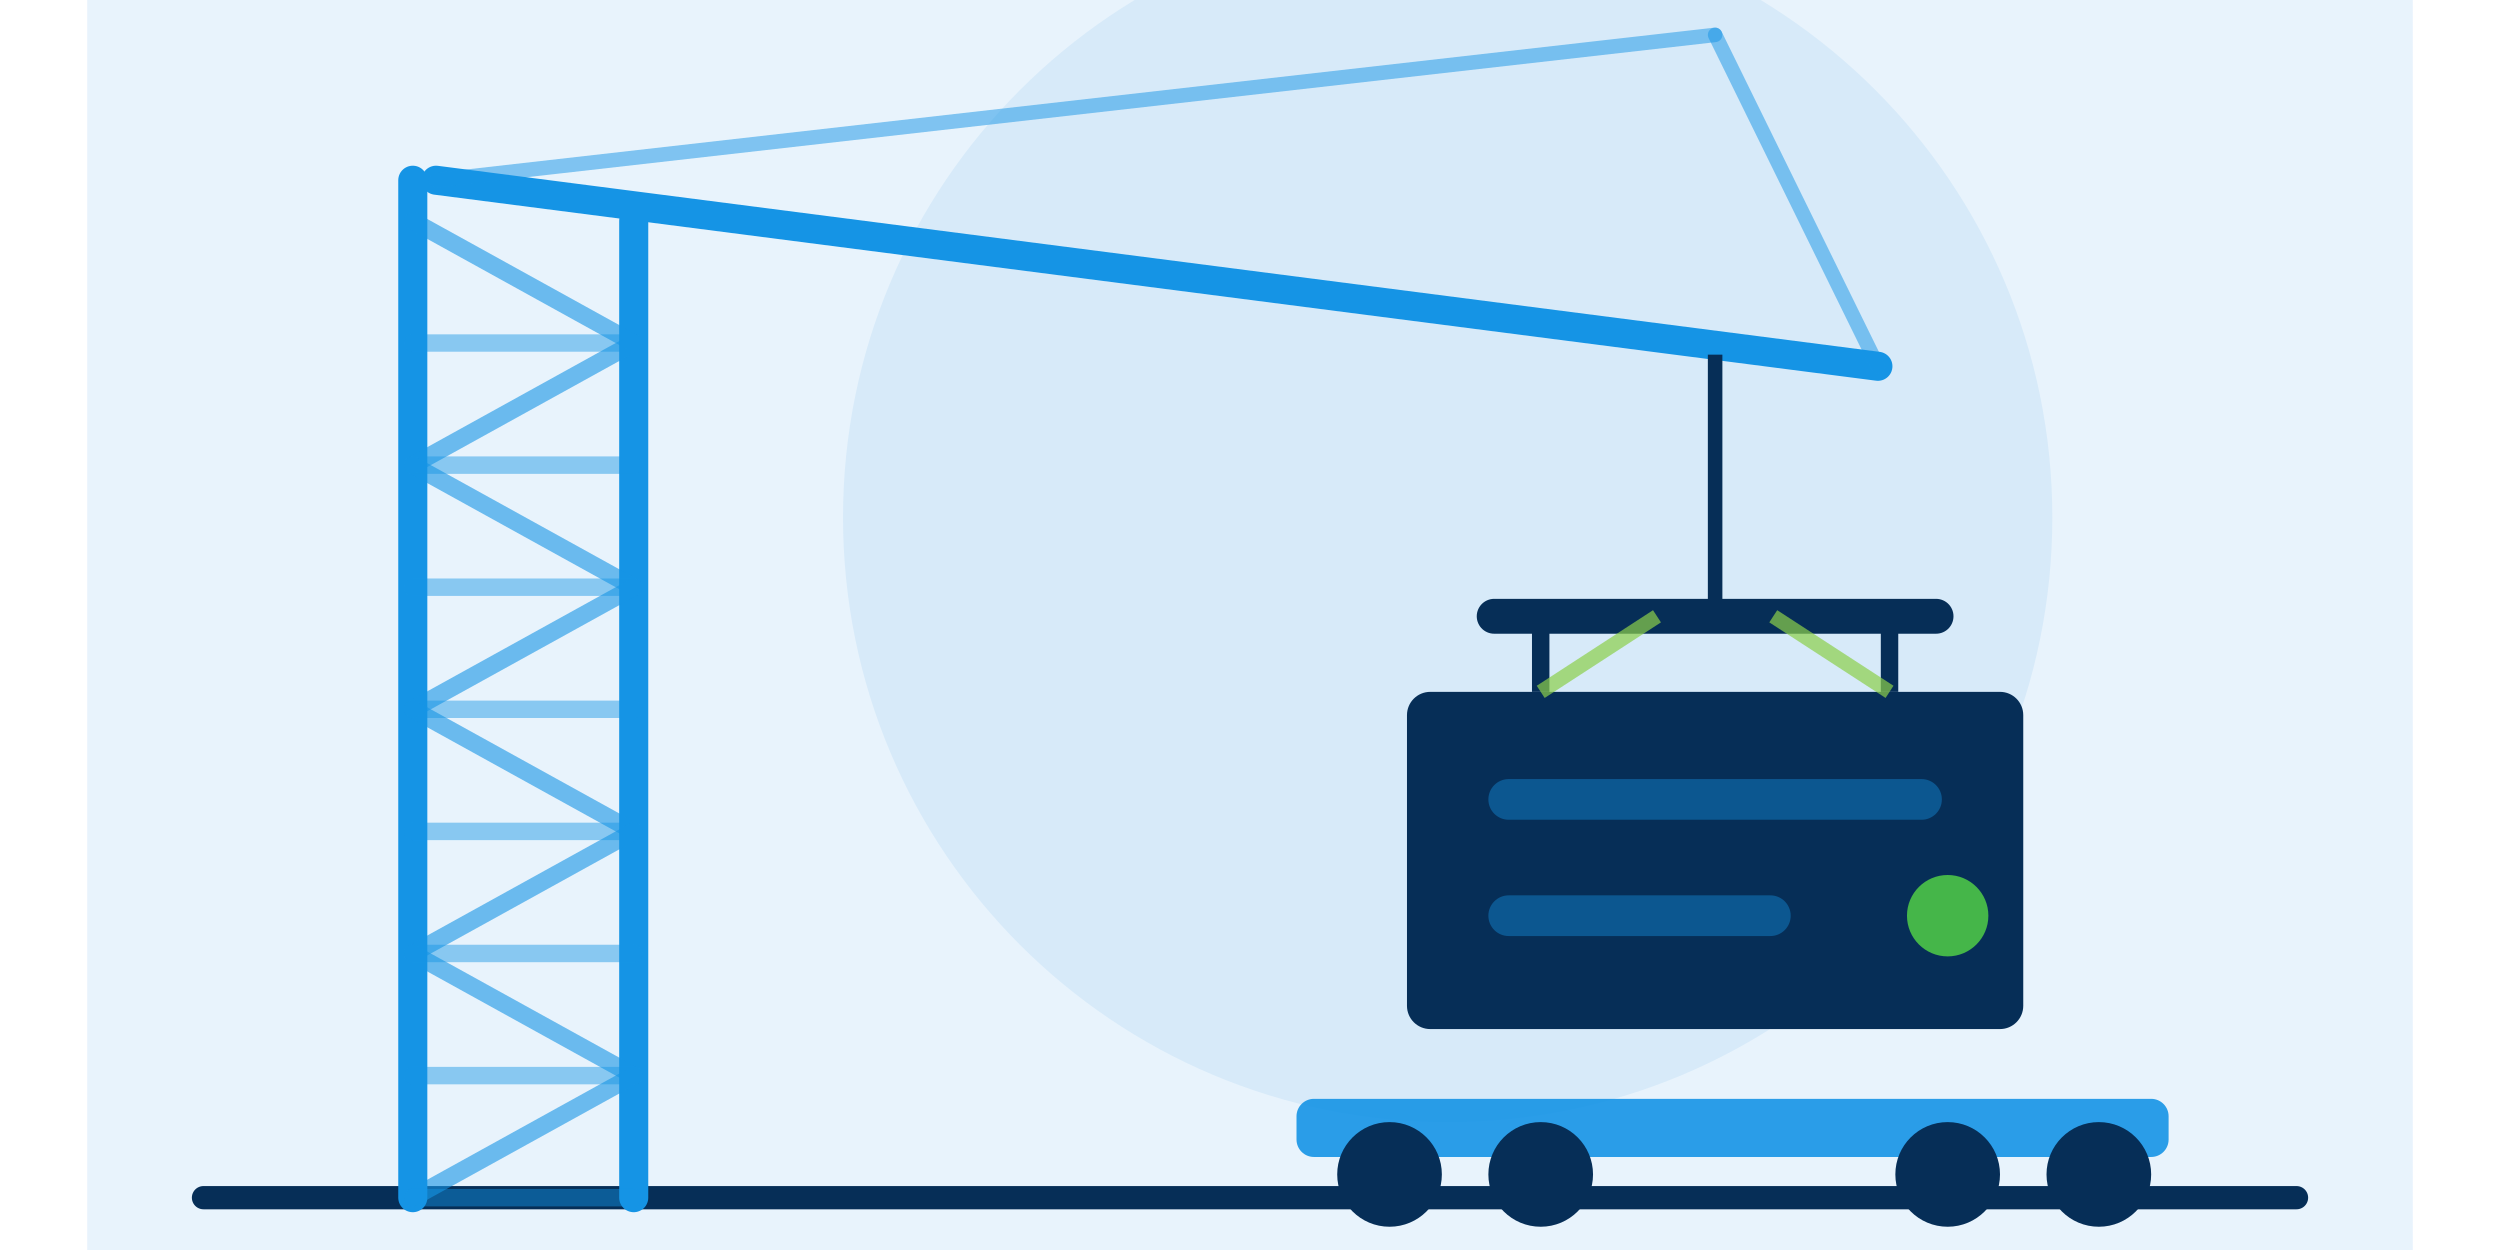
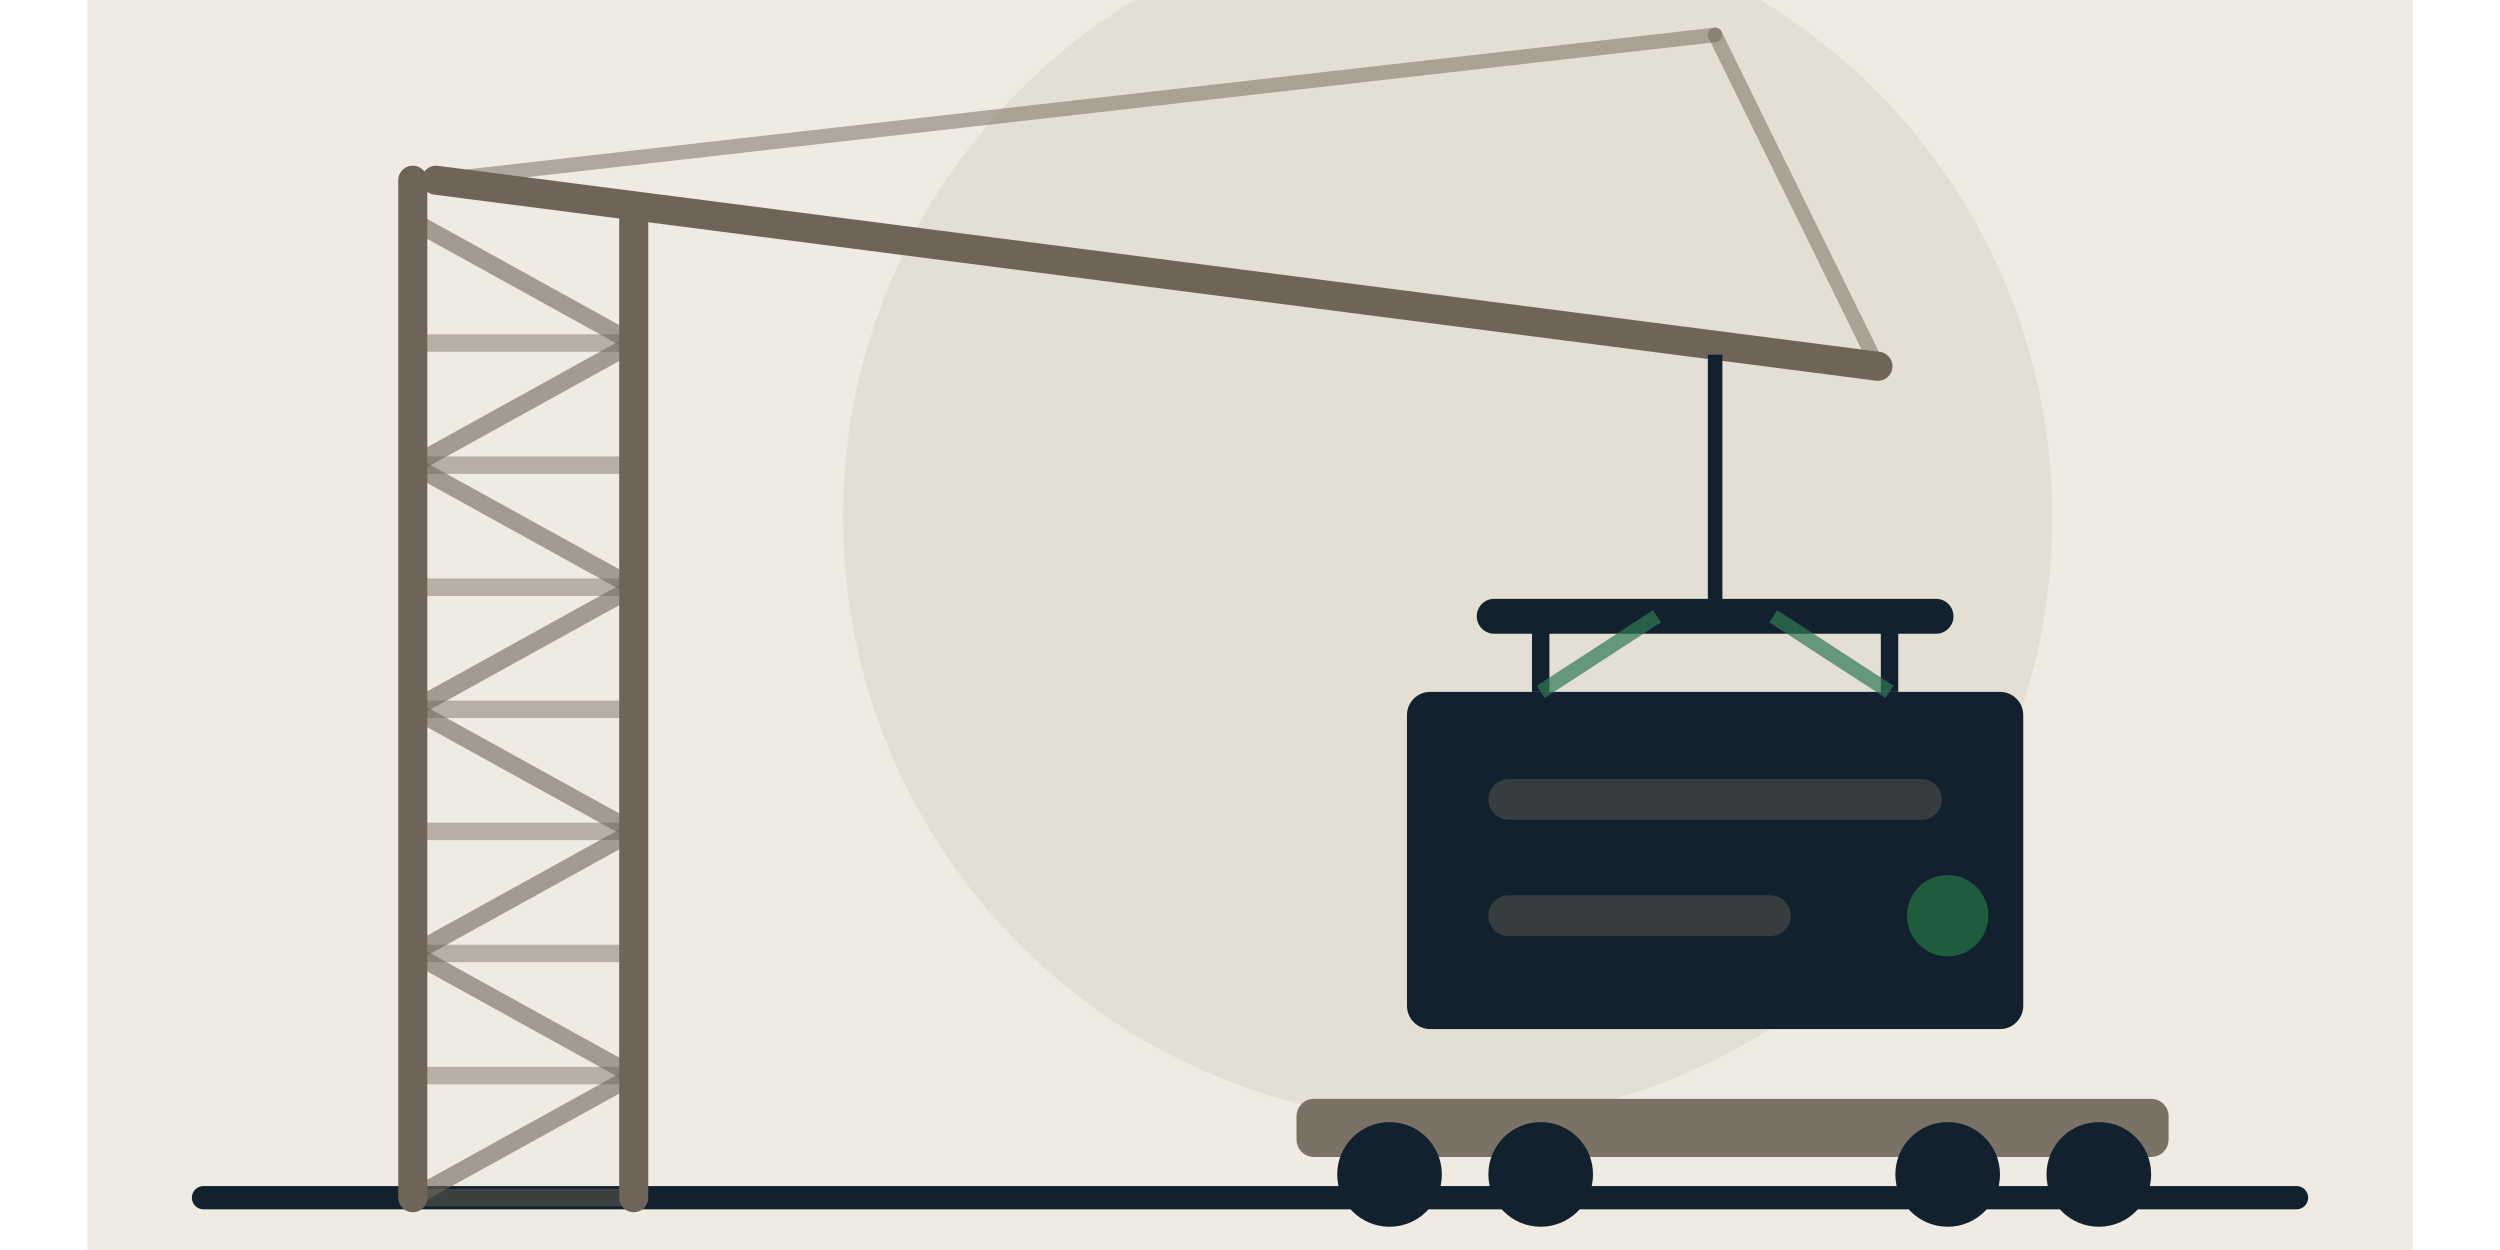
- <svg xmlns="http://www.w3.org/2000/svg" viewBox="-30 88 860 430" width="860" height="430" style="background:#E8F3FC" role="img" aria-label="Grúa izando una pieza sobredimensionada">
+ <svg xmlns="http://www.w3.org/2000/svg" viewBox="-30 88 860 430" width="860" height="430" style="background:#EFEBE2" role="img" aria-label="Grúa izando una pieza sobredimensionada">
  <style>
@keyframes pendulo{0%,100%{transform:rotate(-1.6deg)}50%{transform:rotate(1.6deg)}}
#carga{animation:pendulo 4.2s ease-in-out infinite}
@media (prefers-reduced-motion:reduce){*{animation:none!important}}</style>
-   <rect width="800" height="600" fill="#E8F3FC" />
-   <circle cx="468" cy="266" r="208" fill="#D7EAF9" />
-   <path d="M40 500 H760" stroke="#062E57" stroke-width="8" stroke-linecap="round" />
-   <path d="M112 500 V150 M188 500 V164" stroke="#1594E5" stroke-width="10" stroke-linecap="round" />
-   <path d="M112 164 L188 206" stroke="#1594E5" stroke-width="6" stroke-linecap="round" opacity=".6" />
-   <path d="M112 206 H188" stroke="#1594E5" stroke-width="6" stroke-linecap="round" opacity=".45" />
-   <path d="M188 206 L112 248" stroke="#1594E5" stroke-width="6" stroke-linecap="round" opacity=".6" />
-   <path d="M112 248 H188" stroke="#1594E5" stroke-width="6" stroke-linecap="round" opacity=".45" />
-   <path d="M112 248 L188 290" stroke="#1594E5" stroke-width="6" stroke-linecap="round" opacity=".6" />
-   <path d="M112 290 H188" stroke="#1594E5" stroke-width="6" stroke-linecap="round" opacity=".45" />
-   <path d="M188 290 L112 332" stroke="#1594E5" stroke-width="6" stroke-linecap="round" opacity=".6" />
-   <path d="M112 332 H188" stroke="#1594E5" stroke-width="6" stroke-linecap="round" opacity=".45" />
-   <path d="M112 332 L188 374" stroke="#1594E5" stroke-width="6" stroke-linecap="round" opacity=".6" />
-   <path d="M112 374 H188" stroke="#1594E5" stroke-width="6" stroke-linecap="round" opacity=".45" />
-   <path d="M188 374 L112 416" stroke="#1594E5" stroke-width="6" stroke-linecap="round" opacity=".6" />
-   <path d="M112 416 H188" stroke="#1594E5" stroke-width="6" stroke-linecap="round" opacity=".45" />
-   <path d="M112 416 L188 458" stroke="#1594E5" stroke-width="6" stroke-linecap="round" opacity=".6" />
-   <path d="M112 458 H188" stroke="#1594E5" stroke-width="6" stroke-linecap="round" opacity=".45" />
-   <path d="M188 458 L112 500" stroke="#1594E5" stroke-width="6" stroke-linecap="round" opacity=".6" />
-   <path d="M112 500 H188" stroke="#1594E5" stroke-width="6" stroke-linecap="round" opacity=".45" />
-   <path d="M120 150 L616 214" stroke="#1594E5" stroke-width="10" stroke-linecap="round" />
-   <path d="M120 150 L560 100" stroke="#1594E5" stroke-width="5" stroke-linecap="round" opacity=".5" />
-   <path d="M560 100 L616 214" stroke="#1594E5" stroke-width="5" stroke-linecap="round" opacity=".5" />
+   <rect width="800" height="600" fill="#EFEBE2" />
+   <circle cx="468" cy="266" r="208" fill="#E4DFD3" />
+   <path d="M40 500 H760" stroke="#12212E" stroke-width="8" stroke-linecap="round" />
+   <path d="M112 500 V150 M188 500 V164" stroke="#6E6558" stroke-width="10" stroke-linecap="round" />
+   <path d="M112 164 L188 206" stroke="#6E6558" stroke-width="6" stroke-linecap="round" opacity=".6" />
+   <path d="M112 206 H188" stroke="#6E6558" stroke-width="6" stroke-linecap="round" opacity=".45" />
+   <path d="M188 206 L112 248" stroke="#6E6558" stroke-width="6" stroke-linecap="round" opacity=".6" />
+   <path d="M112 248 H188" stroke="#6E6558" stroke-width="6" stroke-linecap="round" opacity=".45" />
+   <path d="M112 248 L188 290" stroke="#6E6558" stroke-width="6" stroke-linecap="round" opacity=".6" />
+   <path d="M112 290 H188" stroke="#6E6558" stroke-width="6" stroke-linecap="round" opacity=".45" />
+   <path d="M188 290 L112 332" stroke="#6E6558" stroke-width="6" stroke-linecap="round" opacity=".6" />
+   <path d="M112 332 H188" stroke="#6E6558" stroke-width="6" stroke-linecap="round" opacity=".45" />
+   <path d="M112 332 L188 374" stroke="#6E6558" stroke-width="6" stroke-linecap="round" opacity=".6" />
+   <path d="M112 374 H188" stroke="#6E6558" stroke-width="6" stroke-linecap="round" opacity=".45" />
+   <path d="M188 374 L112 416" stroke="#6E6558" stroke-width="6" stroke-linecap="round" opacity=".6" />
+   <path d="M112 416 H188" stroke="#6E6558" stroke-width="6" stroke-linecap="round" opacity=".45" />
+   <path d="M112 416 L188 458" stroke="#6E6558" stroke-width="6" stroke-linecap="round" opacity=".6" />
+   <path d="M112 458 H188" stroke="#6E6558" stroke-width="6" stroke-linecap="round" opacity=".45" />
+   <path d="M188 458 L112 500" stroke="#6E6558" stroke-width="6" stroke-linecap="round" opacity=".6" />
+   <path d="M112 500 H188" stroke="#6E6558" stroke-width="6" stroke-linecap="round" opacity=".45" />
+   <path d="M120 150 L616 214" stroke="#6E6558" stroke-width="10" stroke-linecap="round" />
+   <path d="M120 150 L560 100" stroke="#6E6558" stroke-width="5" stroke-linecap="round" opacity=".5" />
+   <path d="M560 100 L616 214" stroke="#6E6558" stroke-width="5" stroke-linecap="round" opacity=".5" />
  <g id="carga" style="transform-origin:560px 212px">
-     <path d="M560 210 V300" stroke="#062E57" stroke-width="5" />
-     <path d="M484 300 H636" stroke="#062E57" stroke-width="12" stroke-linecap="round" />
-     <path d="M500 300 V326 M620 300 V326" stroke="#062E57" stroke-width="6" />
-     <rect x="454" y="326" width="212" height="116" rx="8" fill="#062E57" />
-     <rect x="482" y="356" width="156" height="14" rx="7" fill="#1594E5" opacity=".4" />
-     <rect x="482" y="396" width="104" height="14" rx="7" fill="#1594E5" opacity=".4" />
-     <circle cx="640" cy="403" r="14" fill="#45B649" />
-     <path d="M500 326 L540 300 M620 326 L580 300" stroke="#8BCF4A" stroke-width="5" opacity=".7" />
+     <path d="M560 210 V300" stroke="#12212E" stroke-width="5" />
+     <path d="M484 300 H636" stroke="#12212E" stroke-width="12" stroke-linecap="round" />
+     <path d="M500 300 V326 M620 300 V326" stroke="#12212E" stroke-width="6" />
+     <rect x="454" y="326" width="212" height="116" rx="8" fill="#12212E" />
+     <rect x="482" y="356" width="156" height="14" rx="7" fill="#6E6558" opacity=".4" />
+     <rect x="482" y="396" width="104" height="14" rx="7" fill="#6E6558" opacity=".4" />
+     <circle cx="640" cy="403" r="14" fill="#1F5C3D" />
+     <path d="M500 326 L540 300 M620 326 L580 300" stroke="#2F7A52" stroke-width="5" opacity=".7" />
  </g>
-   <rect x="416" y="466" width="300" height="20" rx="6" fill="#1594E5" opacity=".9" />
-   <circle cx="448" cy="492" r="18" fill="#062E57" />
-   <circle cx="500" cy="492" r="18" fill="#062E57" />
-   <circle cx="640" cy="492" r="18" fill="#062E57" />
-   <circle cx="692" cy="492" r="18" fill="#062E57" />
+   <rect x="416" y="466" width="300" height="20" rx="6" fill="#6E6558" opacity=".9" />
+   <circle cx="448" cy="492" r="18" fill="#12212E" />
+   <circle cx="500" cy="492" r="18" fill="#12212E" />
+   <circle cx="640" cy="492" r="18" fill="#12212E" />
+   <circle cx="692" cy="492" r="18" fill="#12212E" />
</svg>
